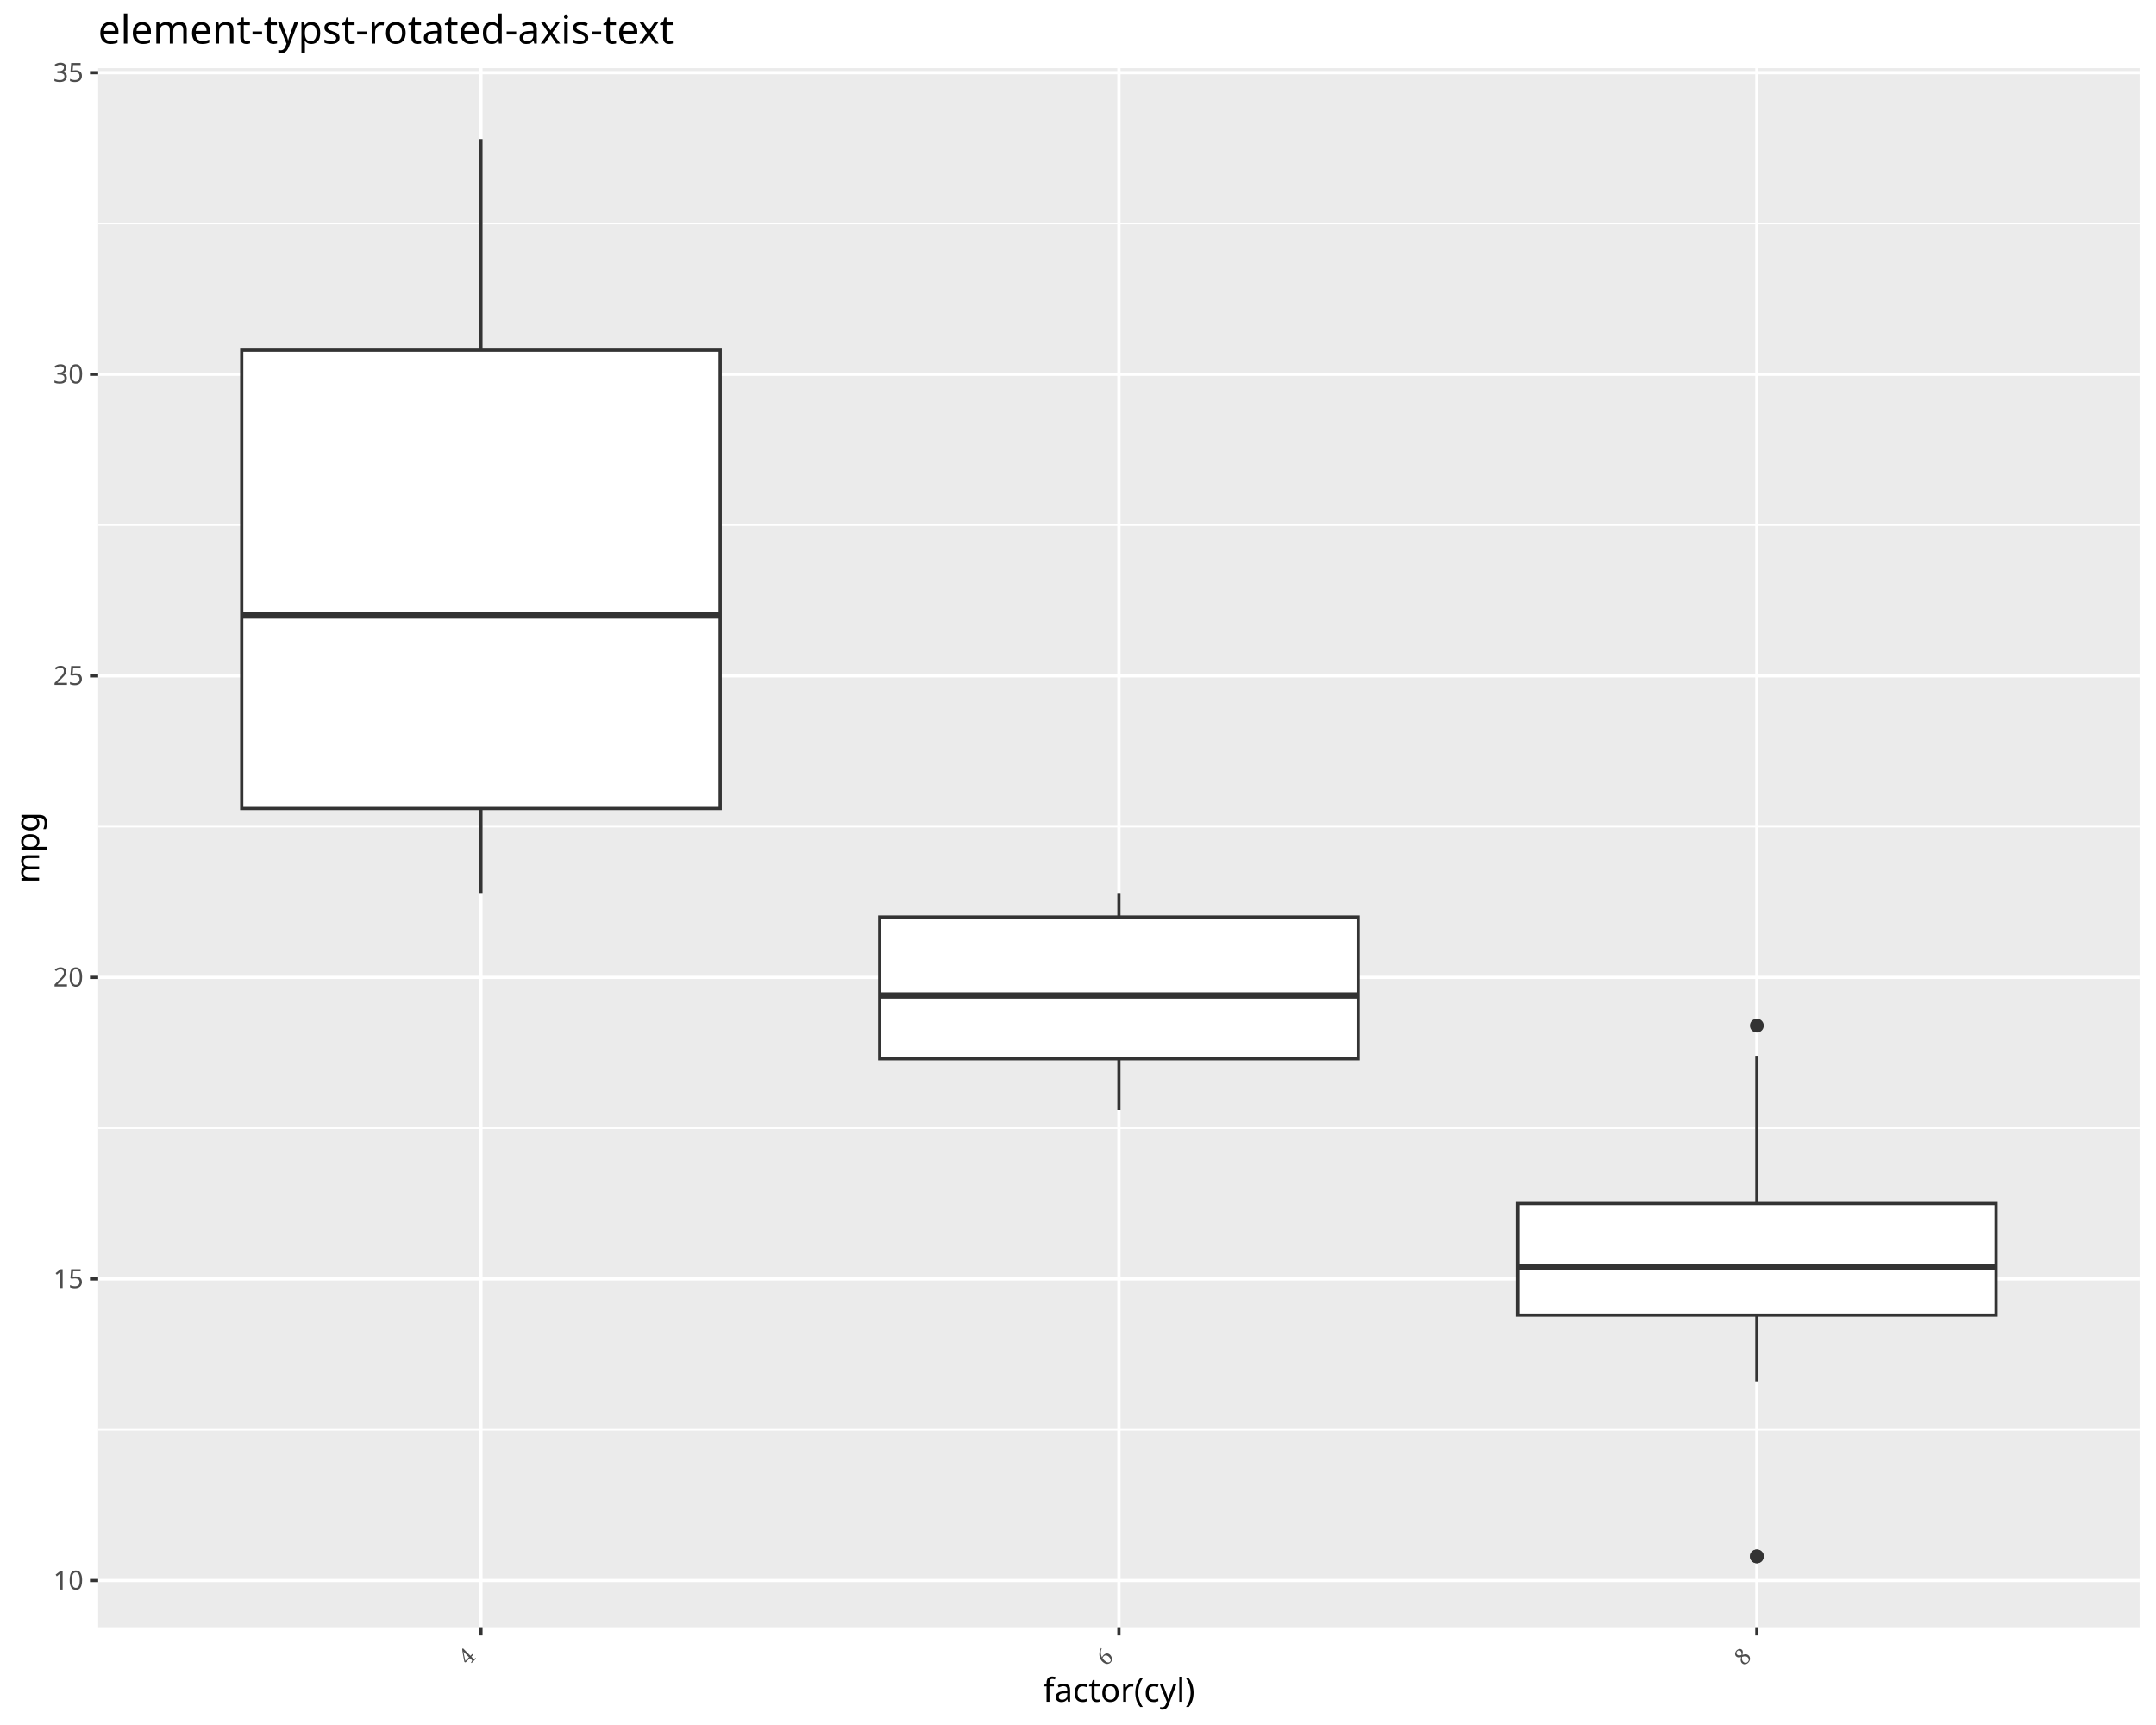
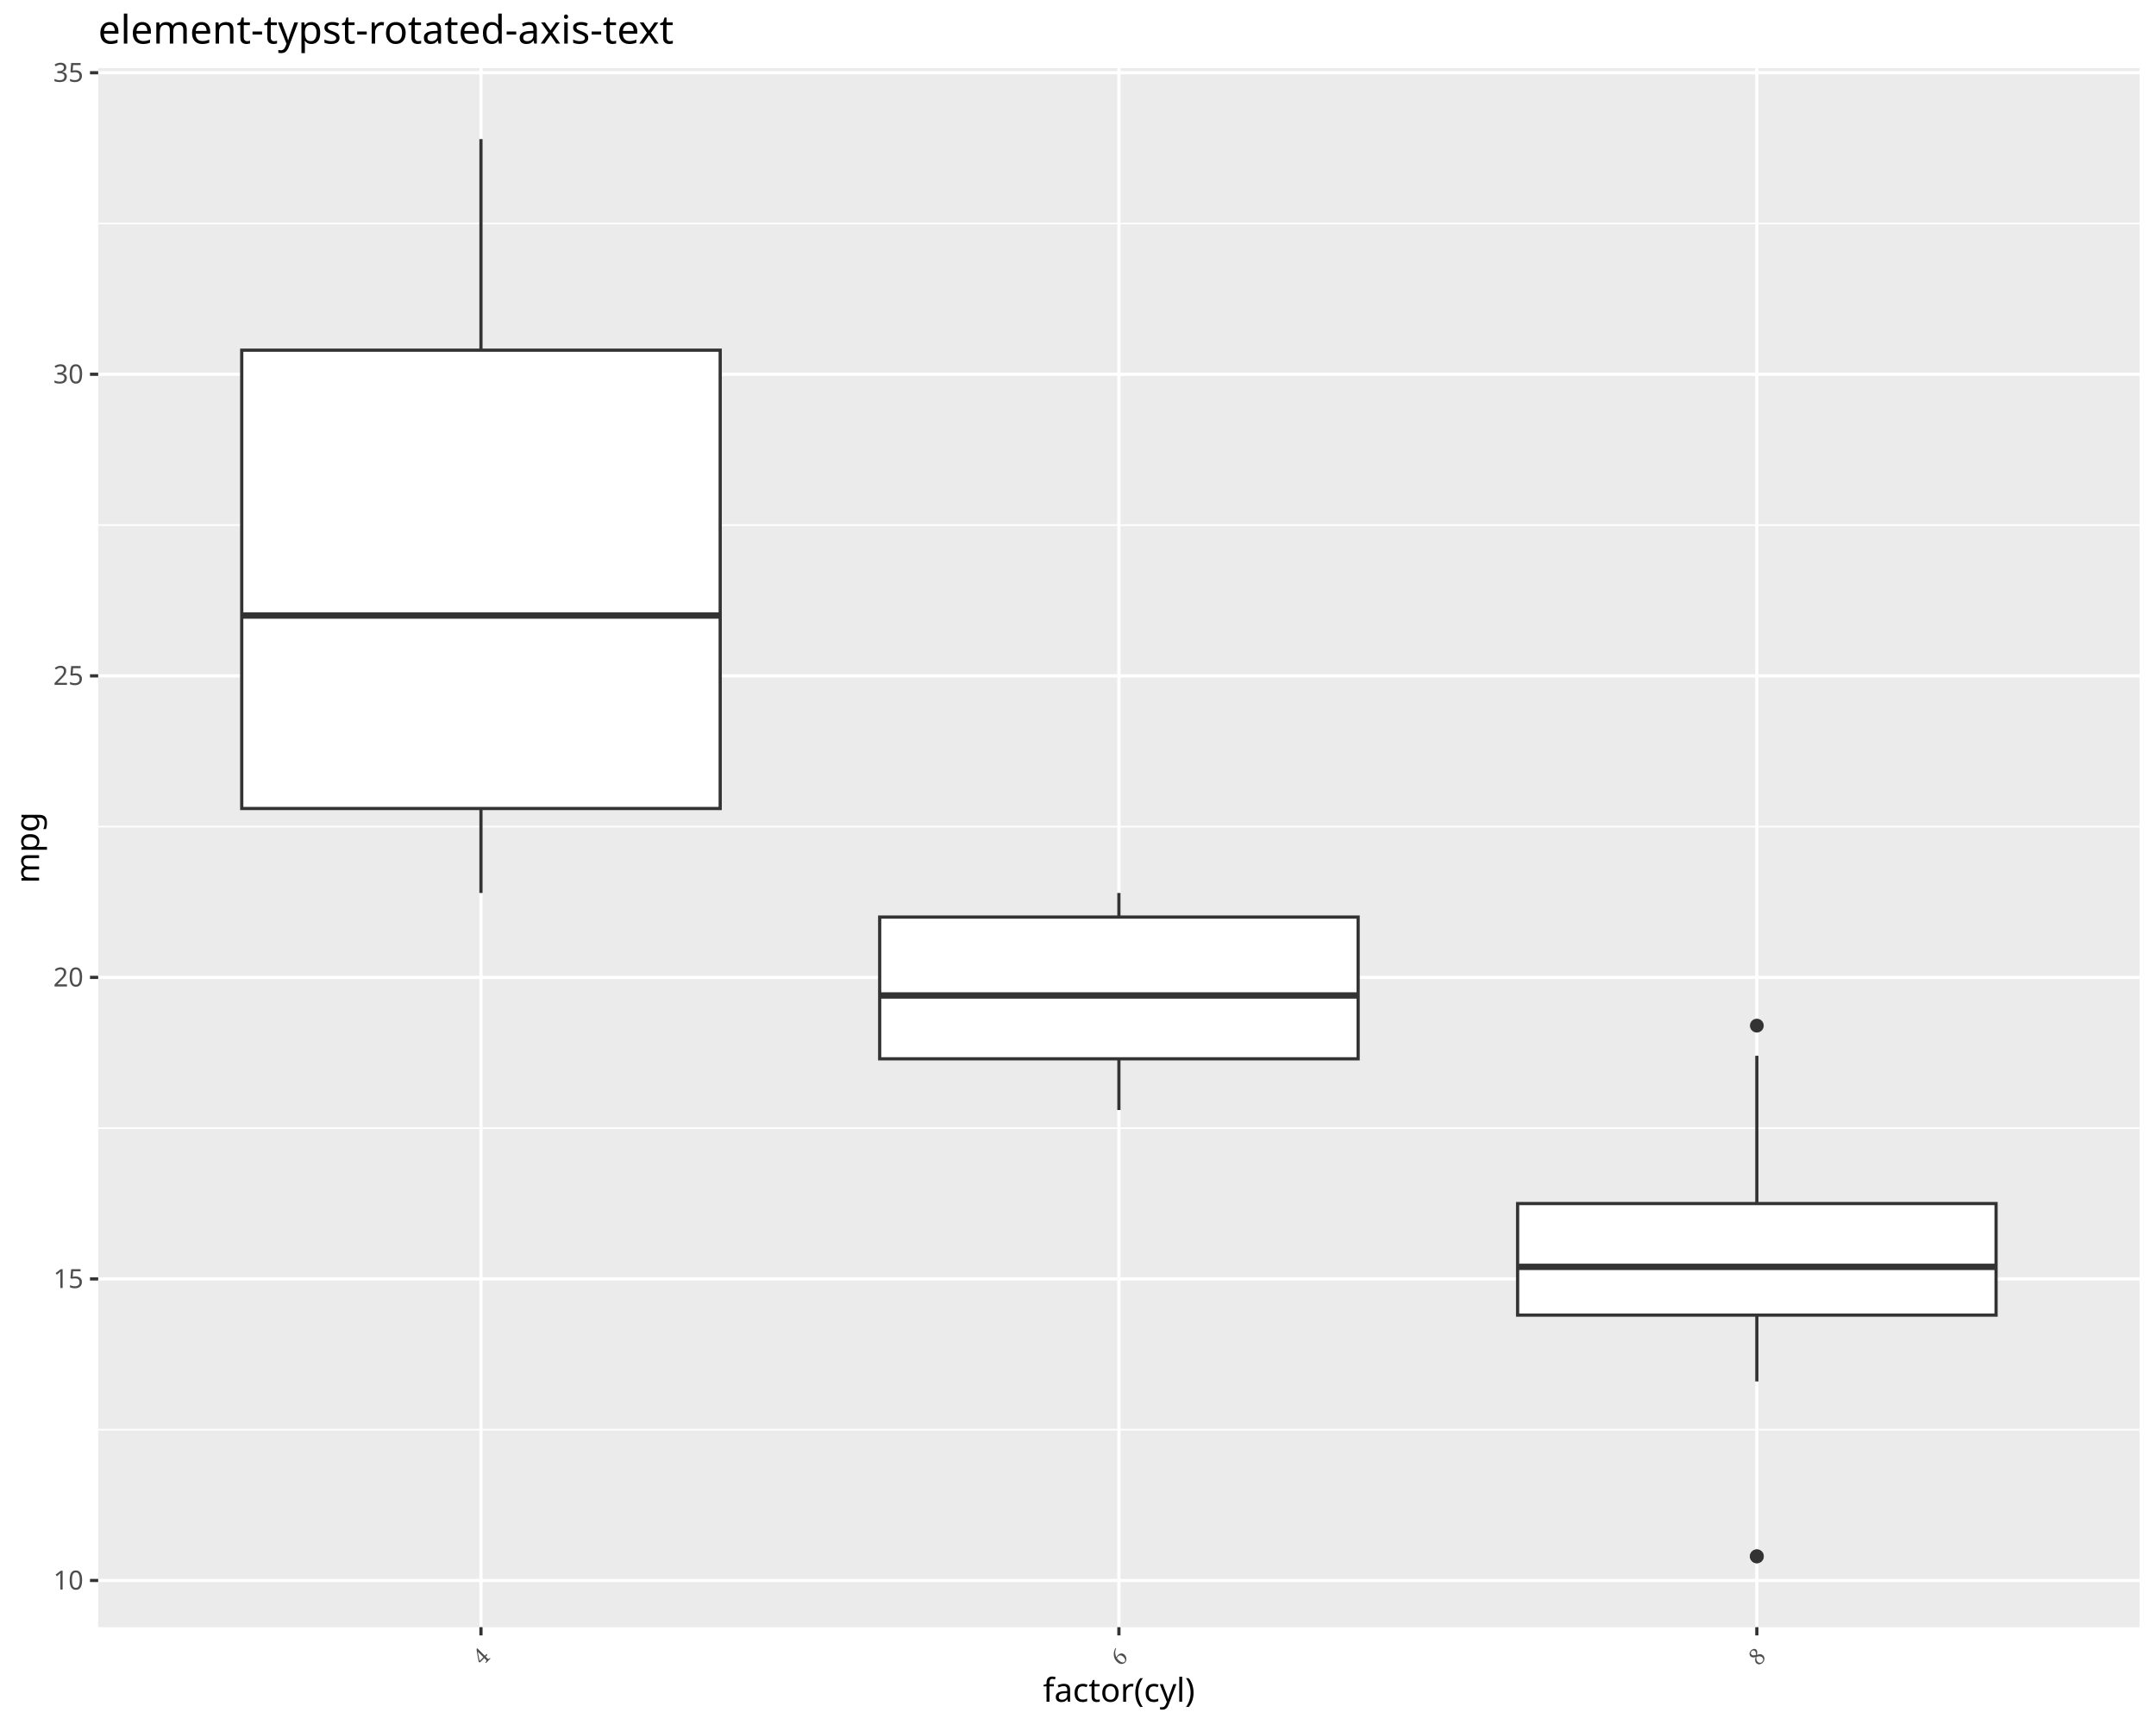
<svg xmlns="http://www.w3.org/2000/svg" class="svglite" data-engine-version="2.0" width="720.00pt" height="576.00pt" viewBox="0 0 720.00 576.00">
  <defs>
    <style type="text/css">
    .svglite line, .svglite polyline, .svglite polygon, .svglite path, .svglite rect, .svglite circle {
      fill: none;
      stroke: #000000;
      stroke-linecap: round;
      stroke-linejoin: round;
      stroke-miterlimit: 10.00;
    }
  </style>
  </defs>
  <rect width="100%" height="100%" style="stroke: none; fill: #FFFFFF;" />
  <defs>
    <clipPath id="cpMC4wMHw3MjAuMDB8MC4wMHw1NzYuMDA=">
      <rect x="0.00" y="0.00" width="720.00" height="576.00" />
    </clipPath>
  </defs>
  <g clip-path="url(#cpMC4wMHw3MjAuMDB8MC4wMHw1NzYuMDA=)">
    <rect x="0.00" y="0.00" width="720.00" height="576.00" style="stroke-width: 1.07; stroke: #FFFFFF; fill: #FFFFFF;" />
  </g>
  <defs>
    <clipPath id="cpMzIuNzl8NzE0LjUyfDIyLjc4fDU0My4zNQ==">
      <rect x="32.79" y="22.78" width="681.73" height="520.56" />
    </clipPath>
  </defs>
  <g clip-path="url(#cpMzIuNzl8NzE0LjUyfDIyLjc4fDU0My4zNQ==)">
    <rect x="32.79" y="22.78" width="681.73" height="520.56" style="stroke-width: 1.07; stroke: none; fill: #EBEBEB;" />
    <polyline points="32.79,477.39 714.52,477.39 " style="stroke-width: 0.53; stroke: #FFFFFF; stroke-linecap: butt;" />
    <polyline points="32.79,376.71 714.52,376.71 " style="stroke-width: 0.53; stroke: #FFFFFF; stroke-linecap: butt;" />
    <polyline points="32.79,276.02 714.52,276.02 " style="stroke-width: 0.53; stroke: #FFFFFF; stroke-linecap: butt;" />
    <polyline points="32.79,175.33 714.52,175.33 " style="stroke-width: 0.53; stroke: #FFFFFF; stroke-linecap: butt;" />
    <polyline points="32.79,74.64 714.52,74.64 " style="stroke-width: 0.53; stroke: #FFFFFF; stroke-linecap: butt;" />
    <polyline points="32.79,527.74 714.52,527.74 " style="stroke-width: 1.07; stroke: #FFFFFF; stroke-linecap: butt;" />
    <polyline points="32.79,427.05 714.52,427.05 " style="stroke-width: 1.07; stroke: #FFFFFF; stroke-linecap: butt;" />
    <polyline points="32.79,326.36 714.52,326.36 " style="stroke-width: 1.07; stroke: #FFFFFF; stroke-linecap: butt;" />
    <polyline points="32.79,225.67 714.52,225.67 " style="stroke-width: 1.07; stroke: #FFFFFF; stroke-linecap: butt;" />
    <polyline points="32.79,124.98 714.52,124.98 " style="stroke-width: 1.07; stroke: #FFFFFF; stroke-linecap: butt;" />
    <polyline points="32.79,24.29 714.52,24.29 " style="stroke-width: 1.07; stroke: #FFFFFF; stroke-linecap: butt;" />
    <polyline points="160.62,543.35 160.62,22.78 " style="stroke-width: 1.07; stroke: #FFFFFF; stroke-linecap: butt;" />
    <polyline points="373.66,543.35 373.66,22.78 " style="stroke-width: 1.07; stroke: #FFFFFF; stroke-linecap: butt;" />
    <polyline points="586.70,543.35 586.70,22.78 " style="stroke-width: 1.07; stroke: #FFFFFF; stroke-linecap: butt;" />
    <line x1="160.62" y1="116.93" x2="160.62" y2="46.45" style="stroke-width: 1.07; stroke: #333333; stroke-linecap: butt;" />
    <line x1="160.62" y1="269.97" x2="160.62" y2="298.17" style="stroke-width: 1.07; stroke: #333333; stroke-linecap: butt;" />
    <polygon points="80.73,116.93 80.73,269.97 240.51,269.97 240.51,116.93 80.73,116.93 " style="stroke-width: 1.07; stroke: #333333; stroke-linecap: butt; stroke-linejoin: miter; fill: #FFFFFF;" />
    <line x1="80.73" y1="205.53" x2="240.51" y2="205.53" style="stroke-width: 2.13; stroke: #333333; stroke-linecap: butt; stroke-linejoin: miter;" />
    <line x1="373.66" y1="306.22" x2="373.66" y2="298.17" style="stroke-width: 1.07; stroke: #333333; stroke-linecap: butt;" />
    <line x1="373.66" y1="353.55" x2="373.66" y2="370.66" style="stroke-width: 1.07; stroke: #333333; stroke-linecap: butt;" />
    <polygon points="293.77,306.22 293.77,353.55 453.55,353.55 453.55,306.22 293.77,306.22 " style="stroke-width: 1.07; stroke: #333333; stroke-linecap: butt; stroke-linejoin: miter; fill: #FFFFFF;" />
    <line x1="293.77" y1="332.40" x2="453.55" y2="332.40" style="stroke-width: 2.13; stroke: #333333; stroke-linecap: butt; stroke-linejoin: miter;" />
    <circle cx="586.70" cy="519.68" r="1.95" style="stroke-width: 0.71; stroke: #333333; fill: #333333;" />
    <circle cx="586.70" cy="519.68" r="1.95" style="stroke-width: 0.71; stroke: #333333; fill: #333333;" />
    <circle cx="586.70" cy="342.47" r="1.95" style="stroke-width: 0.71; stroke: #333333; fill: #333333;" />
    <line x1="586.70" y1="401.88" x2="586.70" y2="352.54" style="stroke-width: 1.07; stroke: #333333; stroke-linecap: butt;" />
    <line x1="586.70" y1="439.13" x2="586.70" y2="461.28" style="stroke-width: 1.07; stroke: #333333; stroke-linecap: butt;" />
    <polygon points="506.81,401.88 506.81,439.13 666.59,439.13 666.59,401.88 506.81,401.88 " style="stroke-width: 1.07; stroke: #333333; stroke-linecap: butt; stroke-linejoin: miter; fill: #FFFFFF;" />
    <line x1="506.81" y1="423.02" x2="666.59" y2="423.02" style="stroke-width: 2.13; stroke: #333333; stroke-linecap: butt; stroke-linejoin: miter;" />
  </g>
  <g clip-path="url(#cpMC4wMHw3MjAuMDB8MC4wMHw1NzYuMDA=)">
    <text x="27.86" y="530.77" text-anchor="end" style="font-size: 8.80px; fill: #4D4D4D; font-family: sans;" textLength="9.79px" lengthAdjust="spacingAndGlyphs">10</text>
    <text x="27.86" y="430.08" text-anchor="end" style="font-size: 8.80px; fill: #4D4D4D; font-family: sans;" textLength="9.79px" lengthAdjust="spacingAndGlyphs">15</text>
    <text x="27.86" y="329.39" text-anchor="end" style="font-size: 8.80px; fill: #4D4D4D; font-family: sans;" textLength="9.79px" lengthAdjust="spacingAndGlyphs">20</text>
    <text x="27.86" y="228.70" text-anchor="end" style="font-size: 8.80px; fill: #4D4D4D; font-family: sans;" textLength="9.79px" lengthAdjust="spacingAndGlyphs">25</text>
    <text x="27.86" y="128.01" text-anchor="end" style="font-size: 8.80px; fill: #4D4D4D; font-family: sans;" textLength="9.79px" lengthAdjust="spacingAndGlyphs">30</text>
    <text x="27.86" y="27.32" text-anchor="end" style="font-size: 8.80px; fill: #4D4D4D; font-family: sans;" textLength="9.79px" lengthAdjust="spacingAndGlyphs">35</text>
    <polyline points="30.05,527.74 32.79,527.74 " style="stroke-width: 1.07; stroke: #333333; stroke-linecap: butt;" />
    <polyline points="30.05,427.05 32.79,427.05 " style="stroke-width: 1.07; stroke: #333333; stroke-linecap: butt;" />
    <polyline points="30.05,326.36 32.79,326.36 " style="stroke-width: 1.07; stroke: #333333; stroke-linecap: butt;" />
    <polyline points="30.05,225.67 32.79,225.67 " style="stroke-width: 1.07; stroke: #333333; stroke-linecap: butt;" />
    <polyline points="30.05,124.98 32.79,124.98 " style="stroke-width: 1.07; stroke: #333333; stroke-linecap: butt;" />
    <polyline points="30.05,24.29 32.79,24.29 " style="stroke-width: 1.07; stroke: #333333; stroke-linecap: butt;" />
    <polyline points="160.62,546.09 160.62,543.35 " style="stroke-width: 1.07; stroke: #333333; stroke-linecap: butt;" />
    <polyline points="373.66,546.09 373.66,543.35 " style="stroke-width: 1.07; stroke: #333333; stroke-linecap: butt;" />
    <polyline points="586.70,546.09 586.70,543.35 " style="stroke-width: 1.07; stroke: #333333; stroke-linecap: butt;" />
  </g>
  <defs>
-     <clipPath id="cpMTUxLjA0fDE2MC42Mnw1NDguMjh8NTU3Ljg2">
-       <rect x="151.04" y="548.28" width="9.58" height="9.58" />
+     <clipPath id="cpMTU1LjgzfDE2NS40MXw1NDguMjh8NTU3Ljg2">
+       <rect x="155.83" y="548.28" width="9.58" height="9.58" />
    </clipPath>
  </defs>
-   <g clip-path="url(#cpMTUxLjA0fDE2MC42Mnw1NDguMjh8NTU3Ljg2)">
-     <path d="M 157.65 552.35 L 157.11 552.89 L 155.24 551.01 L 155.24 551.01 L 155.07 550.84 L 154.91 550.68 L 154.77 550.54 L 154.68 550.43 L 154.63 550.38 L 154.61 550.38 L 154.40 550.58 L 154.40 550.58 L 154.38 550.61 L 154.37 550.64 L 154.36 550.68 L 154.36 550.72 L 154.37 550.76 L 154.37 550.76 L 154.44 551.35 L 154.57 552.17 L 154.74 553.13 L 154.92 554.09 L 155.10 554.96 L 155.10 554.96 L 155.17 555.01 L 155.27 555.06 L 155.39 555.08 L 155.51 555.06 L 155.62 554.98 L 156.93 553.67 L 157.52 554.26 L 157.52 554.26 L 157.63 554.42 L 157.64 554.58 L 157.59 554.74 L 157.47 554.91 L 157.34 555.06 L 157.31 555.10 L 157.31 555.10 L 157.33 555.15 L 157.37 555.20 L 157.42 555.26 L 157.48 555.30 L 157.53 555.31 L 157.53 555.31 L 157.64 555.18 L 157.78 555.04 L 157.94 554.87 L 158.11 554.70 L 158.27 554.54 L 158.27 554.54 L 158.41 554.40 L 158.56 554.25 L 158.72 554.10 L 158.86 553.97 L 158.98 553.85 L 158.98 553.85 L 158.97 553.80 L 158.93 553.75 L 158.87 553.69 L 158.82 553.66 L 158.77 553.64 L 158.77 553.64 L 158.63 553.76 L 158.50 553.86 L 158.38 553.92 L 158.26 553.93 L 158.15 553.89 L 158.02 553.79 L 158.00 553.78 L 157.42 553.19 L 157.86 552.74 L 157.86 552.74 L 157.90 552.68 L 157.91 552.59 L 157.91 552.50 L 157.88 552.42 L 157.85 552.36 L 157.85 552.36 L 157.81 552.33 L 157.77 552.31 L 157.73 552.31 L 157.69 552.32 L 157.65 552.35 ZM 154.78 551.52 L 156.63 553.37 L 155.40 554.60 L 155.40 554.60 L 155.28 554.08 L 155.15 553.47 L 155.01 552.79 L 154.88 552.13 L 154.78 551.52 Z" style="fill-rule: nonzero; fill: #4D4D4D; stroke-width: 0.75; stroke: none;" />
-     <polyline points="157.65,552.35 157.11,552.89 155.24,551.01 155.24,551.01 155.07,550.84 154.91,550.68 154.77,550.54 154.68,550.43 154.63,550.38 154.61,550.38 154.40,550.58 154.40,550.58 154.38,550.61 154.37,550.64 154.36,550.68 154.36,550.72 154.37,550.76 154.37,550.76 154.44,551.35 154.57,552.17 154.74,553.13 154.92,554.09 155.10,554.96 155.10,554.96 155.17,555.01 155.27,555.06 155.39,555.08 155.51,555.06 155.62,554.98 156.93,553.67 157.52,554.26 157.52,554.26 157.63,554.42 157.64,554.58 157.59,554.74 157.47,554.91 157.34,555.06 157.31,555.10 157.31,555.10 157.33,555.15 157.37,555.20 157.42,555.26 157.48,555.30 157.53,555.31 157.53,555.31 157.64,555.18 157.78,555.04 157.94,554.87 158.11,554.70 158.27,554.54 158.27,554.54 158.41,554.40 158.56,554.25 158.72,554.10 158.86,553.97 158.98,553.85 158.98,553.85 158.97,553.80 158.93,553.75 158.87,553.69 158.82,553.66 158.77,553.64 158.77,553.64 158.63,553.76 158.50,553.86 158.38,553.92 158.26,553.93 158.15,553.89 158.02,553.79 158.00,553.78 157.42,553.19 157.86,552.74 157.86,552.74 157.90,552.68 157.91,552.59 157.91,552.50 157.88,552.42 157.85,552.36 157.85,552.36 157.81,552.33 157.77,552.31 157.73,552.31 157.69,552.32 157.65,552.35 157.65,552.35 " style="stroke-width: 0.75; stroke: none;" />
-     <polyline points="154.78,551.52 156.63,553.37 155.40,554.60 155.40,554.60 155.28,554.08 155.15,553.47 155.01,552.79 154.88,552.13 154.78,551.52 154.78,551.52 " style="stroke-width: 0.75; stroke: none;" />
+   <g clip-path="url(#cpMTU1LjgzfDE2NS40MXw1NDguMjh8NTU3Ljg2)">
+     <path d="M 162.44 552.35 L 161.90 552.89 L 160.03 551.01 L 160.03 551.01 L 159.86 550.84 L 159.70 550.68 L 159.56 550.54 L 159.47 550.43 L 159.42 550.38 L 159.40 550.38 L 159.19 550.58 L 159.19 550.58 L 159.17 550.61 L 159.16 550.64 L 159.15 550.68 L 159.15 550.72 L 159.16 550.76 L 159.16 550.76 L 159.23 551.35 L 159.36 552.17 L 159.53 553.13 L 159.71 554.09 L 159.89 554.96 L 159.89 554.96 L 159.96 555.01 L 160.06 555.06 L 160.18 555.08 L 160.30 555.06 L 160.41 554.98 L 161.72 553.67 L 162.31 554.26 L 162.31 554.26 L 162.41 554.42 L 162.43 554.58 L 162.38 554.74 L 162.26 554.91 L 162.13 555.06 L 162.10 555.10 L 162.10 555.10 L 162.12 555.15 L 162.16 555.20 L 162.21 555.26 L 162.27 555.30 L 162.32 555.31 L 162.32 555.31 L 162.43 555.18 L 162.57 555.04 L 162.73 554.87 L 162.90 554.70 L 163.06 554.54 L 163.06 554.54 L 163.20 554.40 L 163.35 554.25 L 163.51 554.10 L 163.65 553.97 L 163.77 553.85 L 163.77 553.85 L 163.76 553.80 L 163.72 553.75 L 163.66 553.69 L 163.61 553.66 L 163.56 553.64 L 163.56 553.64 L 163.42 553.76 L 163.29 553.86 L 163.17 553.92 L 163.05 553.93 L 162.94 553.89 L 162.81 553.79 L 162.79 553.78 L 162.20 553.19 L 162.65 552.74 L 162.65 552.74 L 162.69 552.68 L 162.70 552.59 L 162.70 552.50 L 162.67 552.42 L 162.64 552.36 L 162.64 552.36 L 162.60 552.33 L 162.56 552.31 L 162.52 552.31 L 162.48 552.32 L 162.44 552.35 ZM 159.57 551.52 L 161.42 553.37 L 160.19 554.60 L 160.19 554.60 L 160.07 554.08 L 159.94 553.47 L 159.80 552.79 L 159.67 552.13 L 159.57 551.52 Z" style="fill-rule: nonzero; fill: #4D4D4D; stroke-width: 0.75; stroke: none;" />
+     <polyline points="162.44,552.35 161.90,552.89 160.03,551.01 160.03,551.01 159.86,550.84 159.70,550.68 159.56,550.54 159.47,550.43 159.42,550.38 159.40,550.38 159.19,550.58 159.19,550.58 159.17,550.61 159.16,550.64 159.15,550.68 159.15,550.72 159.16,550.76 159.16,550.76 159.23,551.35 159.36,552.17 159.53,553.13 159.71,554.09 159.89,554.96 159.89,554.96 159.96,555.01 160.06,555.06 160.18,555.08 160.30,555.06 160.41,554.98 161.72,553.67 162.31,554.26 162.31,554.26 162.41,554.42 162.43,554.58 162.38,554.74 162.26,554.91 162.13,555.06 162.10,555.10 162.10,555.10 162.12,555.15 162.16,555.20 162.21,555.26 162.27,555.30 162.32,555.31 162.32,555.31 162.43,555.18 162.57,555.04 162.73,554.87 162.90,554.70 163.06,554.54 163.06,554.54 163.20,554.40 163.35,554.25 163.51,554.10 163.65,553.97 163.77,553.85 163.77,553.85 163.76,553.80 163.72,553.75 163.66,553.69 163.61,553.66 163.56,553.64 163.56,553.64 163.42,553.76 163.29,553.86 163.17,553.92 163.05,553.93 162.94,553.89 162.81,553.79 162.79,553.78 162.20,553.19 162.65,552.74 162.65,552.74 162.69,552.68 162.70,552.59 162.70,552.50 162.67,552.42 162.64,552.36 162.64,552.36 162.60,552.33 162.56,552.31 162.52,552.31 162.48,552.32 162.44,552.35 162.44,552.35 " style="stroke-width: 0.75; stroke: none;" />
+     <polyline points="159.57,551.52 161.42,553.37 160.19,554.60 160.19,554.60 160.07,554.08 159.94,553.47 159.80,552.79 159.67,552.13 159.57,551.52 159.57,551.52 " style="stroke-width: 0.75; stroke: none;" />
  </g>
  <g clip-path="url(#cpMC4wMHw3MjAuMDB8MC4wMHw1NzYuMDA=)">
</g>
  <defs>
-     <clipPath id="cpMzY0LjAxfDM3My42Nnw1NDguMjh8NTU3Ljkz">
-       <rect x="364.01" y="548.28" width="9.65" height="9.65" />
+     <clipPath id="cpMzY4LjgzfDM3OC40OHw1NDguMjh8NTU3Ljkz">
+       <rect x="368.83" y="548.28" width="9.65" height="9.65" />
    </clipPath>
  </defs>
-   <g clip-path="url(#cpMzY0LjAxfDM3My42Nnw1NDguMjh8NTU3Ljkz)">
-     <path d="M 368.02 553.44 L 368.02 553.44 L 367.82 552.99 L 367.67 552.44 L 367.61 551.80 L 367.67 551.15 L 367.87 550.51 L 367.91 550.42 L 367.91 550.42 L 367.86 550.39 L 367.81 550.36 L 367.76 550.34 L 367.71 550.33 L 367.66 550.33 L 367.66 550.33 L 367.44 550.79 L 367.27 551.27 L 367.16 551.75 L 367.12 552.20 L 367.13 552.63 L 367.13 552.63 L 367.20 553.11 L 367.35 553.60 L 367.56 554.08 L 367.82 554.48 L 368.09 554.80 L 368.09 554.80 L 368.60 555.22 L 369.09 555.49 L 369.56 555.61 L 370.00 555.60 L 370.37 555.49 L 370.67 555.32 L 370.90 555.13 L 370.90 555.13 L 370.90 555.13 L 371.21 554.70 L 371.34 554.21 L 371.31 553.70 L 371.16 553.21 L 370.94 552.81 L 370.72 552.56 L 370.72 552.56 L 370.47 552.35 L 370.17 552.19 L 369.83 552.10 L 369.45 552.12 L 369.07 552.25 L 368.70 552.49 L 368.49 552.68 L 368.49 552.68 L 368.40 552.79 L 368.29 552.93 L 368.18 553.10 L 368.09 553.27 L 368.02 553.44 ZM 368.20 553.73 L 368.20 553.73 L 368.25 553.54 L 368.33 553.37 L 368.42 553.23 L 368.51 553.12 L 368.58 553.04 L 368.58 553.04 L 368.94 552.80 L 369.33 552.75 L 369.72 552.83 L 370.04 553.00 L 370.28 553.19 L 370.30 553.21 L 370.30 553.21 L 370.63 553.59 L 370.83 553.96 L 370.92 554.32 L 370.89 554.60 L 370.76 554.82 L 370.75 554.83 L 370.75 554.83 L 370.56 554.99 L 370.33 555.09 L 370.04 555.11 L 369.69 555.03 L 369.30 554.83 L 368.88 554.50 L 368.65 554.28 L 368.65 554.28 L 368.56 554.19 L 368.47 554.09 L 368.37 553.97 L 368.28 553.85 L 368.20 553.73 Z" style="fill-rule: nonzero; fill: #4D4D4D; stroke-width: 0.75; stroke: none;" />
-     <polyline points="368.02,553.44 368.02,553.44 367.82,552.99 367.67,552.44 367.61,551.80 367.67,551.15 367.87,550.51 367.91,550.42 367.91,550.42 367.86,550.39 367.81,550.36 367.76,550.34 367.71,550.33 367.66,550.33 367.66,550.33 367.44,550.79 367.27,551.27 367.16,551.75 367.12,552.20 367.13,552.63 367.13,552.63 367.20,553.11 367.35,553.60 367.56,554.08 367.82,554.48 368.09,554.80 368.09,554.80 368.60,555.22 369.09,555.49 369.56,555.61 370.00,555.60 370.37,555.49 370.67,555.32 370.90,555.13 370.90,555.13 370.90,555.13 371.21,554.70 371.34,554.21 371.31,553.70 371.16,553.21 370.94,552.81 370.72,552.56 370.72,552.56 370.47,552.35 370.17,552.19 369.83,552.10 369.45,552.12 369.07,552.25 368.70,552.49 368.49,552.68 368.49,552.68 368.40,552.79 368.29,552.93 368.18,553.10 368.09,553.27 368.02,553.44 368.02,553.44 " style="stroke-width: 0.75; stroke: none;" />
-     <polyline points="368.20,553.73 368.20,553.73 368.25,553.54 368.33,553.37 368.42,553.23 368.51,553.12 368.58,553.04 368.58,553.04 368.94,552.80 369.33,552.75 369.72,552.83 370.04,553.00 370.28,553.19 370.30,553.21 370.30,553.21 370.63,553.59 370.83,553.96 370.92,554.32 370.89,554.60 370.76,554.82 370.75,554.83 370.75,554.83 370.56,554.99 370.33,555.09 370.04,555.11 369.69,555.03 369.30,554.83 368.88,554.50 368.65,554.28 368.65,554.28 368.56,554.19 368.47,554.09 368.37,553.97 368.28,553.85 368.20,553.73 368.20,553.73 " style="stroke-width: 0.75; stroke: none;" />
+   <g clip-path="url(#cpMzY4LjgzfDM3OC40OHw1NDguMjh8NTU3Ljkz)">
+     <path d="M 372.85 553.44 L 372.85 553.44 L 372.64 552.99 L 372.49 552.44 L 372.43 551.80 L 372.50 551.15 L 372.69 550.51 L 372.73 550.42 L 372.73 550.42 L 372.69 550.39 L 372.64 550.36 L 372.58 550.34 L 372.53 550.33 L 372.49 550.33 L 372.49 550.33 L 372.26 550.79 L 372.10 551.27 L 371.99 551.75 L 371.95 552.20 L 371.96 552.63 L 371.96 552.63 L 372.03 553.11 L 372.17 553.60 L 372.39 554.08 L 372.65 554.48 L 372.92 554.80 L 372.92 554.80 L 373.42 555.22 L 373.91 555.49 L 374.39 555.61 L 374.83 555.60 L 375.20 555.49 L 375.50 555.32 L 375.72 555.13 L 375.73 555.13 L 375.73 555.13 L 376.03 554.70 L 376.16 554.21 L 376.14 553.70 L 375.99 553.21 L 375.76 552.81 L 375.55 552.56 L 375.55 552.56 L 375.30 552.35 L 375.00 552.19 L 374.65 552.10 L 374.28 552.12 L 373.90 552.25 L 373.53 552.49 L 373.32 552.68 L 373.32 552.68 L 373.22 552.79 L 373.11 552.93 L 373.01 553.10 L 372.91 553.27 L 372.85 553.44 ZM 373.02 553.73 L 373.02 553.73 L 373.07 553.54 L 373.15 553.37 L 373.25 553.23 L 373.34 553.12 L 373.41 553.04 L 373.41 553.04 L 373.77 552.80 L 374.16 552.75 L 374.54 552.83 L 374.87 553.00 L 375.10 553.19 L 375.13 553.21 L 375.13 553.21 L 375.45 553.59 L 375.66 553.96 L 375.75 554.32 L 375.71 554.60 L 375.59 554.82 L 375.57 554.83 L 375.57 554.83 L 375.39 554.99 L 375.15 555.09 L 374.86 555.11 L 374.52 555.03 L 374.13 554.83 L 373.71 554.50 L 373.47 554.28 L 373.47 554.28 L 373.39 554.19 L 373.30 554.09 L 373.20 553.97 L 373.10 553.85 L 373.02 553.73 Z" style="fill-rule: nonzero; fill: #4D4D4D; stroke-width: 0.75; stroke: none;" />
+     <polyline points="372.85,553.44 372.85,553.44 372.64,552.99 372.49,552.44 372.43,551.80 372.50,551.15 372.69,550.51 372.73,550.42 372.73,550.42 372.69,550.39 372.64,550.36 372.58,550.34 372.53,550.33 372.49,550.33 372.49,550.33 372.26,550.79 372.10,551.27 371.99,551.75 371.95,552.20 371.96,552.63 371.96,552.63 372.03,553.11 372.17,553.60 372.39,554.08 372.65,554.48 372.92,554.80 372.92,554.80 373.42,555.22 373.91,555.49 374.39,555.61 374.83,555.60 375.20,555.49 375.50,555.32 375.72,555.13 375.73,555.13 375.73,555.13 376.03,554.70 376.16,554.21 376.14,553.70 375.99,553.21 375.76,552.81 375.55,552.56 375.55,552.56 375.30,552.35 375.00,552.19 374.65,552.10 374.28,552.12 373.90,552.25 373.53,552.49 373.32,552.68 373.32,552.68 373.22,552.79 373.11,552.93 373.01,553.10 372.91,553.27 372.85,553.44 372.85,553.44 " style="stroke-width: 0.75; stroke: none;" />
+     <polyline points="373.02,553.73 373.02,553.73 373.07,553.54 373.15,553.37 373.25,553.23 373.34,553.12 373.41,553.04 373.41,553.04 373.77,552.80 374.16,552.75 374.54,552.83 374.87,553.00 375.10,553.19 375.13,553.21 375.13,553.21 375.45,553.59 375.66,553.96 375.75,554.32 375.71,554.60 375.59,554.82 375.57,554.83 375.57,554.83 375.39,554.99 375.15,555.09 374.86,555.11 374.52,555.03 374.13,554.83 373.71,554.50 373.47,554.28 373.47,554.28 373.39,554.19 373.30,554.09 373.20,553.97 373.10,553.85 373.02,553.73 373.02,553.73 " style="stroke-width: 0.75; stroke: none;" />
  </g>
  <g clip-path="url(#cpMC4wMHw3MjAuMDB8MC4wMHw1NzYuMDA=)">
</g>
  <defs>
-     <clipPath id="cpNTc3LjA2fDU4Ni43MHw1NDguMjh8NTU3Ljkx">
-       <rect x="577.06" y="548.28" width="9.64" height="9.64" />
+     <clipPath id="cpNTgxLjg4fDU5MS41MXw1NDguMjh8NTU3Ljkx">
+       <rect x="581.88" y="548.28" width="9.64" height="9.64" />
    </clipPath>
  </defs>
-   <g clip-path="url(#cpNTc3LjA2fDU4Ni43MHw1NDguMjh8NTU3Ljkx)">
-     <path d="M 581.75 550.90 L 581.75 550.90 L 581.53 550.73 L 581.26 550.62 L 580.95 550.59 L 580.62 550.66 L 580.31 550.80 L 580.01 551.03 L 579.95 551.08 L 579.95 551.08 L 579.67 551.44 L 579.49 551.84 L 579.44 552.26 L 579.50 552.65 L 579.67 552.96 L 579.76 553.06 L 579.76 553.06 L 579.97 553.23 L 580.23 553.36 L 580.53 553.42 L 580.86 553.42 L 581.20 553.36 L 581.47 553.30 L 581.47 553.30 L 581.42 553.46 L 581.38 553.64 L 581.34 553.82 L 581.32 554.01 L 581.30 554.18 L 581.30 554.18 L 581.31 554.44 L 581.36 554.71 L 581.45 554.96 L 581.57 555.17 L 581.70 555.32 L 581.70 555.32 L 581.99 555.56 L 582.32 555.70 L 582.68 555.74 L 583.04 555.69 L 583.39 555.54 L 583.71 555.32 L 583.86 555.18 L 583.86 555.18 L 584.19 554.75 L 584.37 554.28 L 584.41 553.79 L 584.33 553.35 L 584.16 553.00 L 584.01 552.82 L 584.01 552.82 L 583.78 552.63 L 583.51 552.48 L 583.21 552.39 L 582.89 552.37 L 582.59 552.41 L 581.86 552.59 L 581.86 552.59 L 581.94 552.30 L 582.00 551.93 L 582.00 551.53 L 581.93 551.17 L 581.75 550.90 ZM 583.64 554.94 L 583.64 554.94 L 583.48 555.07 L 583.26 555.18 L 582.98 555.23 L 582.69 555.21 L 582.39 555.09 L 582.14 554.89 L 582.14 554.89 L 582.01 554.74 L 581.87 554.50 L 581.76 554.14 L 581.71 553.72 L 581.76 553.24 L 582.24 553.12 L 582.24 553.12 L 582.59 553.06 L 582.92 553.07 L 583.22 553.14 L 583.47 553.26 L 583.66 553.41 L 583.66 553.41 L 583.89 553.71 L 584.00 554.02 L 583.99 554.32 L 583.90 554.58 L 583.78 554.79 L 583.64 554.94 ZM 580.15 551.34 L 580.15 551.34 L 580.36 551.18 L 580.59 551.10 L 580.82 551.09 L 581.03 551.15 L 581.21 551.27 L 581.29 551.34 L 581.29 551.34 L 581.45 551.57 L 581.54 551.85 L 581.58 552.15 L 581.57 552.42 L 581.55 552.63 L 581.23 552.70 L 581.23 552.70 L 580.89 552.75 L 580.61 552.74 L 580.38 552.68 L 580.22 552.59 L 580.10 552.48 L 580.10 552.48 L 579.97 552.32 L 579.89 552.12 L 579.88 551.89 L 579.93 551.66 L 580.05 551.45 L 580.15 551.34 Z" style="fill-rule: nonzero; fill: #4D4D4D; stroke-width: 0.75; stroke: none;" />
-     <polyline points="581.75,550.90 581.75,550.90 581.53,550.73 581.26,550.62 580.95,550.59 580.62,550.66 580.31,550.80 580.01,551.03 579.95,551.08 579.95,551.08 579.67,551.44 579.49,551.84 579.44,552.26 579.50,552.65 579.67,552.96 579.76,553.06 579.76,553.06 579.97,553.23 580.23,553.36 580.53,553.42 580.86,553.42 581.20,553.36 581.47,553.30 581.47,553.30 581.42,553.46 581.38,553.64 581.34,553.82 581.32,554.01 581.30,554.18 581.30,554.18 581.31,554.44 581.36,554.71 581.45,554.96 581.57,555.17 581.70,555.32 581.70,555.32 581.99,555.56 582.32,555.70 582.68,555.74 583.04,555.69 583.39,555.54 583.71,555.32 583.86,555.18 583.86,555.18 584.19,554.75 584.37,554.28 584.41,553.79 584.33,553.35 584.16,553.00 584.01,552.82 584.01,552.82 583.78,552.63 583.51,552.48 583.21,552.39 582.89,552.37 582.59,552.41 581.86,552.59 581.86,552.59 581.94,552.30 582.00,551.93 582.00,551.53 581.93,551.17 581.75,550.90 581.75,550.90 " style="stroke-width: 0.75; stroke: none;" />
-     <polyline points="583.64,554.94 583.64,554.94 583.48,555.07 583.26,555.18 582.98,555.23 582.69,555.21 582.39,555.09 582.14,554.89 582.14,554.89 582.01,554.74 581.87,554.50 581.76,554.14 581.71,553.72 581.76,553.24 582.24,553.12 582.24,553.12 582.59,553.06 582.92,553.07 583.22,553.14 583.47,553.26 583.66,553.41 583.66,553.41 583.89,553.71 584.00,554.02 583.99,554.32 583.90,554.58 583.78,554.79 583.64,554.94 583.64,554.94 " style="stroke-width: 0.75; stroke: none;" />
-     <polyline points="580.15,551.34 580.15,551.34 580.36,551.18 580.59,551.10 580.82,551.09 581.03,551.15 581.21,551.27 581.29,551.34 581.29,551.34 581.45,551.57 581.54,551.85 581.58,552.15 581.57,552.42 581.55,552.63 581.23,552.70 581.23,552.70 580.89,552.75 580.61,552.74 580.38,552.68 580.22,552.59 580.10,552.48 580.10,552.48 579.97,552.32 579.89,552.12 579.88,551.89 579.93,551.66 580.05,551.45 580.15,551.34 580.15,551.34 " style="stroke-width: 0.75; stroke: none;" />
+   <g clip-path="url(#cpNTgxLjg4fDU5MS41MXw1NDguMjh8NTU3Ljkx)">
+     <path d="M 586.57 550.90 L 586.57 550.90 L 586.35 550.73 L 586.08 550.62 L 585.77 550.59 L 585.44 550.66 L 585.13 550.80 L 584.83 551.03 L 584.77 551.08 L 584.77 551.08 L 584.49 551.44 L 584.31 551.84 L 584.25 552.26 L 584.32 552.65 L 584.49 552.96 L 584.58 553.06 L 584.58 553.06 L 584.79 553.23 L 585.05 553.36 L 585.35 553.42 L 585.68 553.42 L 586.02 553.36 L 586.29 553.30 L 586.29 553.30 L 586.24 553.46 L 586.20 553.64 L 586.16 553.82 L 586.14 554.01 L 586.12 554.18 L 586.12 554.18 L 586.12 554.44 L 586.18 554.71 L 586.27 554.96 L 586.39 555.17 L 586.52 555.32 L 586.52 555.32 L 586.81 555.56 L 587.14 555.70 L 587.49 555.74 L 587.86 555.69 L 588.21 555.54 L 588.53 555.32 L 588.68 555.18 L 588.68 555.18 L 589.01 554.75 L 589.19 554.28 L 589.23 553.79 L 589.15 553.35 L 588.97 553.00 L 588.82 552.82 L 588.82 552.82 L 588.60 552.63 L 588.33 552.48 L 588.03 552.39 L 587.71 552.37 L 587.41 552.41 L 586.67 552.59 L 586.67 552.59 L 586.76 552.30 L 586.82 551.93 L 586.82 551.53 L 586.74 551.17 L 586.57 550.90 ZM 588.46 554.94 L 588.46 554.94 L 588.30 555.07 L 588.08 555.18 L 587.80 555.23 L 587.50 555.21 L 587.21 555.09 L 586.95 554.89 L 586.95 554.89 L 586.83 554.74 L 586.69 554.50 L 586.58 554.14 L 586.53 553.72 L 586.58 553.24 L 587.06 553.12 L 587.06 553.12 L 587.40 553.06 L 587.74 553.07 L 588.04 553.14 L 588.29 553.26 L 588.48 553.41 L 588.48 553.41 L 588.71 553.71 L 588.81 554.02 L 588.81 554.32 L 588.72 554.58 L 588.59 554.79 L 588.46 554.94 ZM 584.97 551.34 L 584.97 551.34 L 585.18 551.18 L 585.40 551.10 L 585.63 551.09 L 585.85 551.15 L 586.03 551.27 L 586.11 551.34 L 586.11 551.34 L 586.27 551.57 L 586.36 551.85 L 586.39 552.15 L 586.39 552.42 L 586.37 552.63 L 586.04 552.70 L 586.04 552.70 L 585.71 552.75 L 585.43 552.74 L 585.20 552.68 L 585.04 552.59 L 584.91 552.48 L 584.91 552.48 L 584.79 552.32 L 584.71 552.12 L 584.69 551.89 L 584.75 551.66 L 584.87 551.45 L 584.97 551.34 Z" style="fill-rule: nonzero; fill: #4D4D4D; stroke-width: 0.75; stroke: none;" />
+     <polyline points="586.57,550.90 586.57,550.90 586.35,550.73 586.08,550.62 585.77,550.59 585.44,550.66 585.13,550.80 584.83,551.03 584.77,551.08 584.77,551.08 584.49,551.44 584.31,551.84 584.25,552.26 584.32,552.65 584.49,552.96 584.58,553.06 584.58,553.06 584.79,553.23 585.05,553.36 585.35,553.42 585.68,553.42 586.02,553.36 586.29,553.30 586.29,553.30 586.24,553.46 586.20,553.64 586.16,553.82 586.14,554.01 586.12,554.18 586.12,554.18 586.12,554.44 586.18,554.71 586.27,554.96 586.39,555.17 586.52,555.32 586.52,555.32 586.81,555.56 587.14,555.70 587.49,555.74 587.86,555.69 588.21,555.54 588.53,555.32 588.68,555.18 588.68,555.18 589.01,554.75 589.19,554.28 589.23,553.79 589.15,553.35 588.97,553.00 588.82,552.82 588.82,552.82 588.60,552.63 588.33,552.48 588.03,552.39 587.71,552.37 587.41,552.41 586.67,552.59 586.67,552.59 586.76,552.30 586.82,551.93 586.82,551.53 586.74,551.17 586.57,550.90 586.57,550.90 " style="stroke-width: 0.75; stroke: none;" />
+     <polyline points="588.46,554.94 588.46,554.94 588.30,555.07 588.08,555.18 587.80,555.23 587.50,555.21 587.21,555.09 586.95,554.89 586.95,554.89 586.83,554.74 586.69,554.50 586.58,554.14 586.53,553.72 586.58,553.24 587.06,553.12 587.06,553.12 587.40,553.06 587.74,553.07 588.04,553.14 588.29,553.26 588.48,553.41 588.48,553.41 588.71,553.71 588.81,554.02 588.81,554.32 588.72,554.58 588.59,554.79 588.46,554.94 588.46,554.94 " style="stroke-width: 0.75; stroke: none;" />
+     <polyline points="584.97,551.34 584.97,551.34 585.18,551.18 585.40,551.10 585.63,551.09 585.85,551.15 586.03,551.27 586.11,551.34 586.11,551.34 586.27,551.57 586.36,551.85 586.39,552.15 586.39,552.42 586.37,552.63 586.04,552.70 586.04,552.70 585.71,552.75 585.43,552.74 585.20,552.68 585.04,552.59 584.91,552.48 584.91,552.48 584.79,552.32 584.71,552.12 584.69,551.89 584.75,551.66 584.87,551.45 584.97,551.34 584.97,551.34 " style="stroke-width: 0.75; stroke: none;" />
  </g>
  <g clip-path="url(#cpMC4wMHw3MjAuMDB8MC4wMHw1NzYuMDA=)">
    <text x="373.66" y="568.24" text-anchor="middle" style="font-size: 11.00px; font-family: sans;" textLength="48.29px" lengthAdjust="spacingAndGlyphs">factor(cyl)</text>
    <text transform="translate(13.05,283.06) rotate(-90)" text-anchor="middle" style="font-size: 11.00px; font-family: sans;" textLength="21.40px" lengthAdjust="spacingAndGlyphs">mpg</text>
    <text x="32.79" y="14.56" style="font-size: 13.20px; font-family: sans;" textLength="178.30px" lengthAdjust="spacingAndGlyphs">element-typst-rotated-axis-text</text>
  </g>
</svg>
